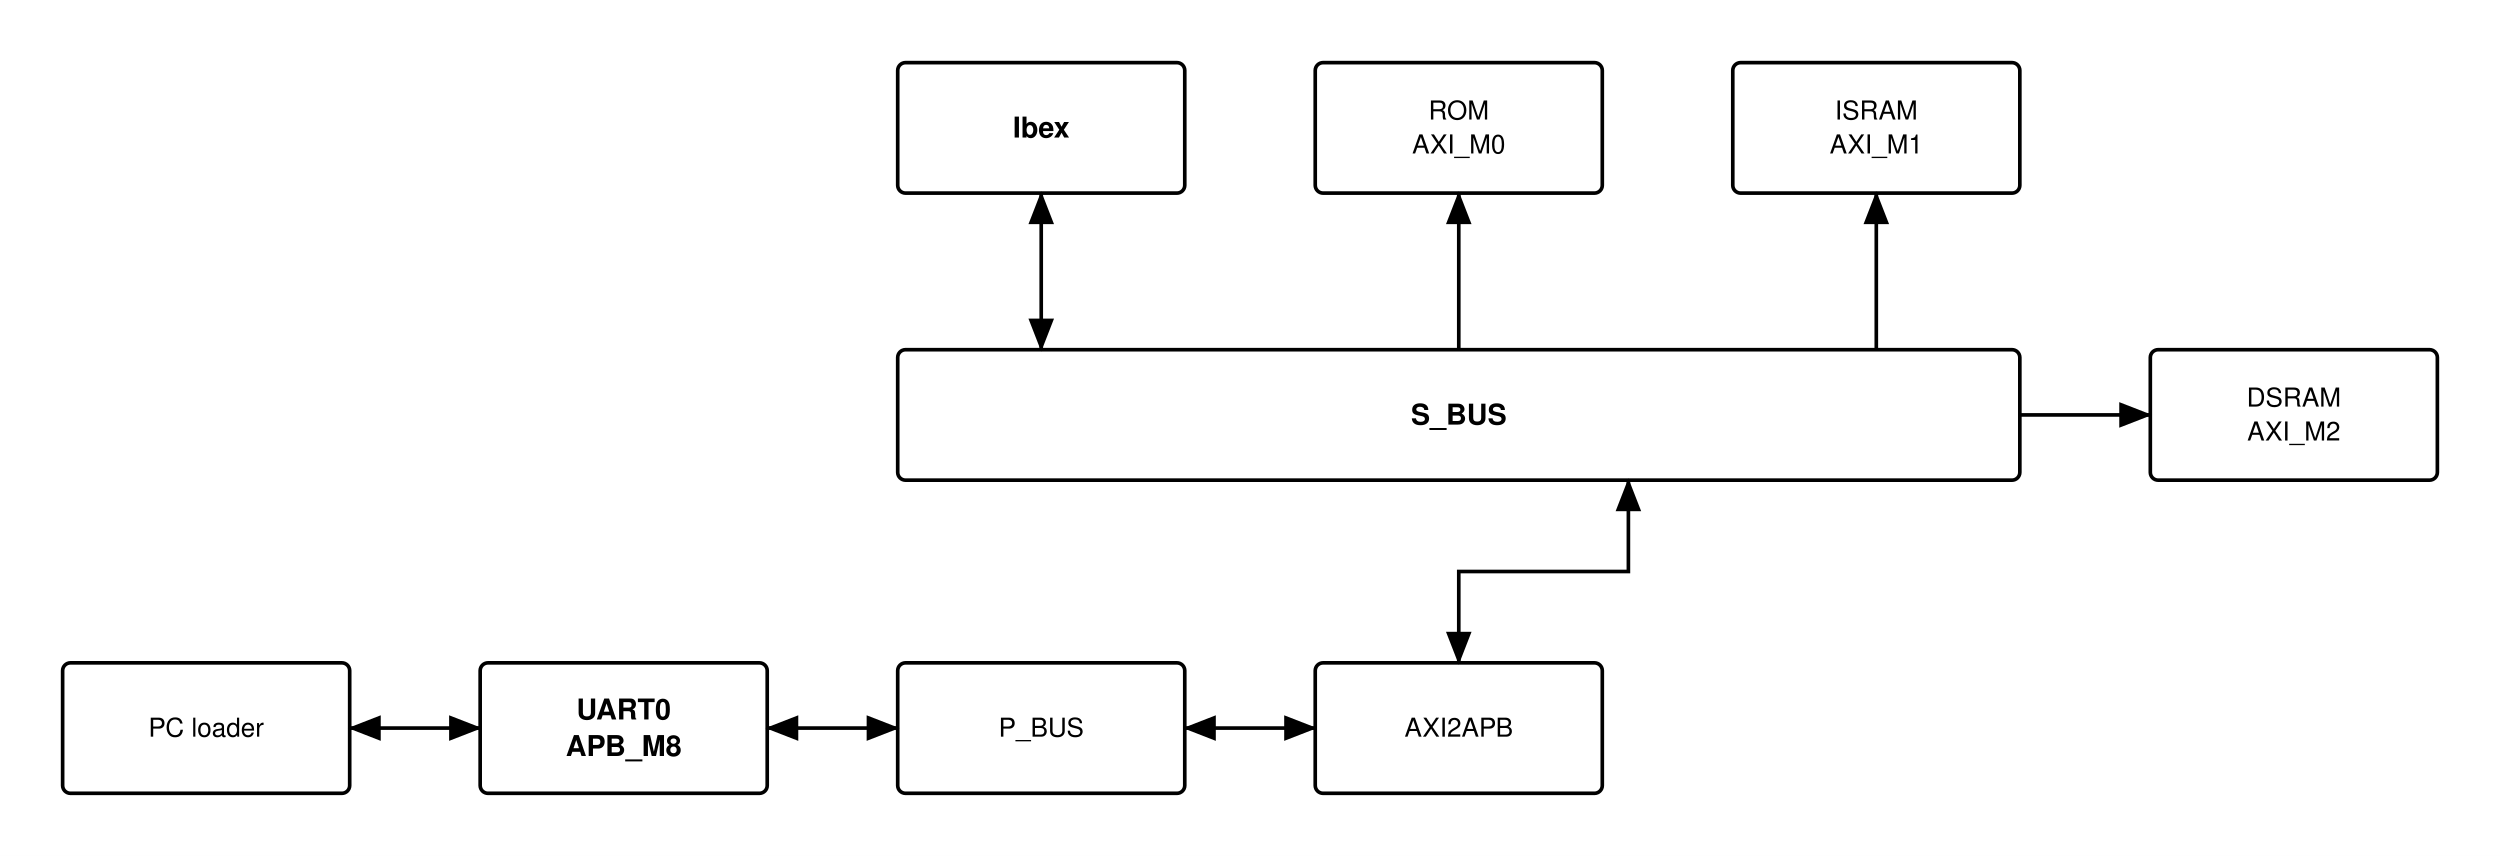
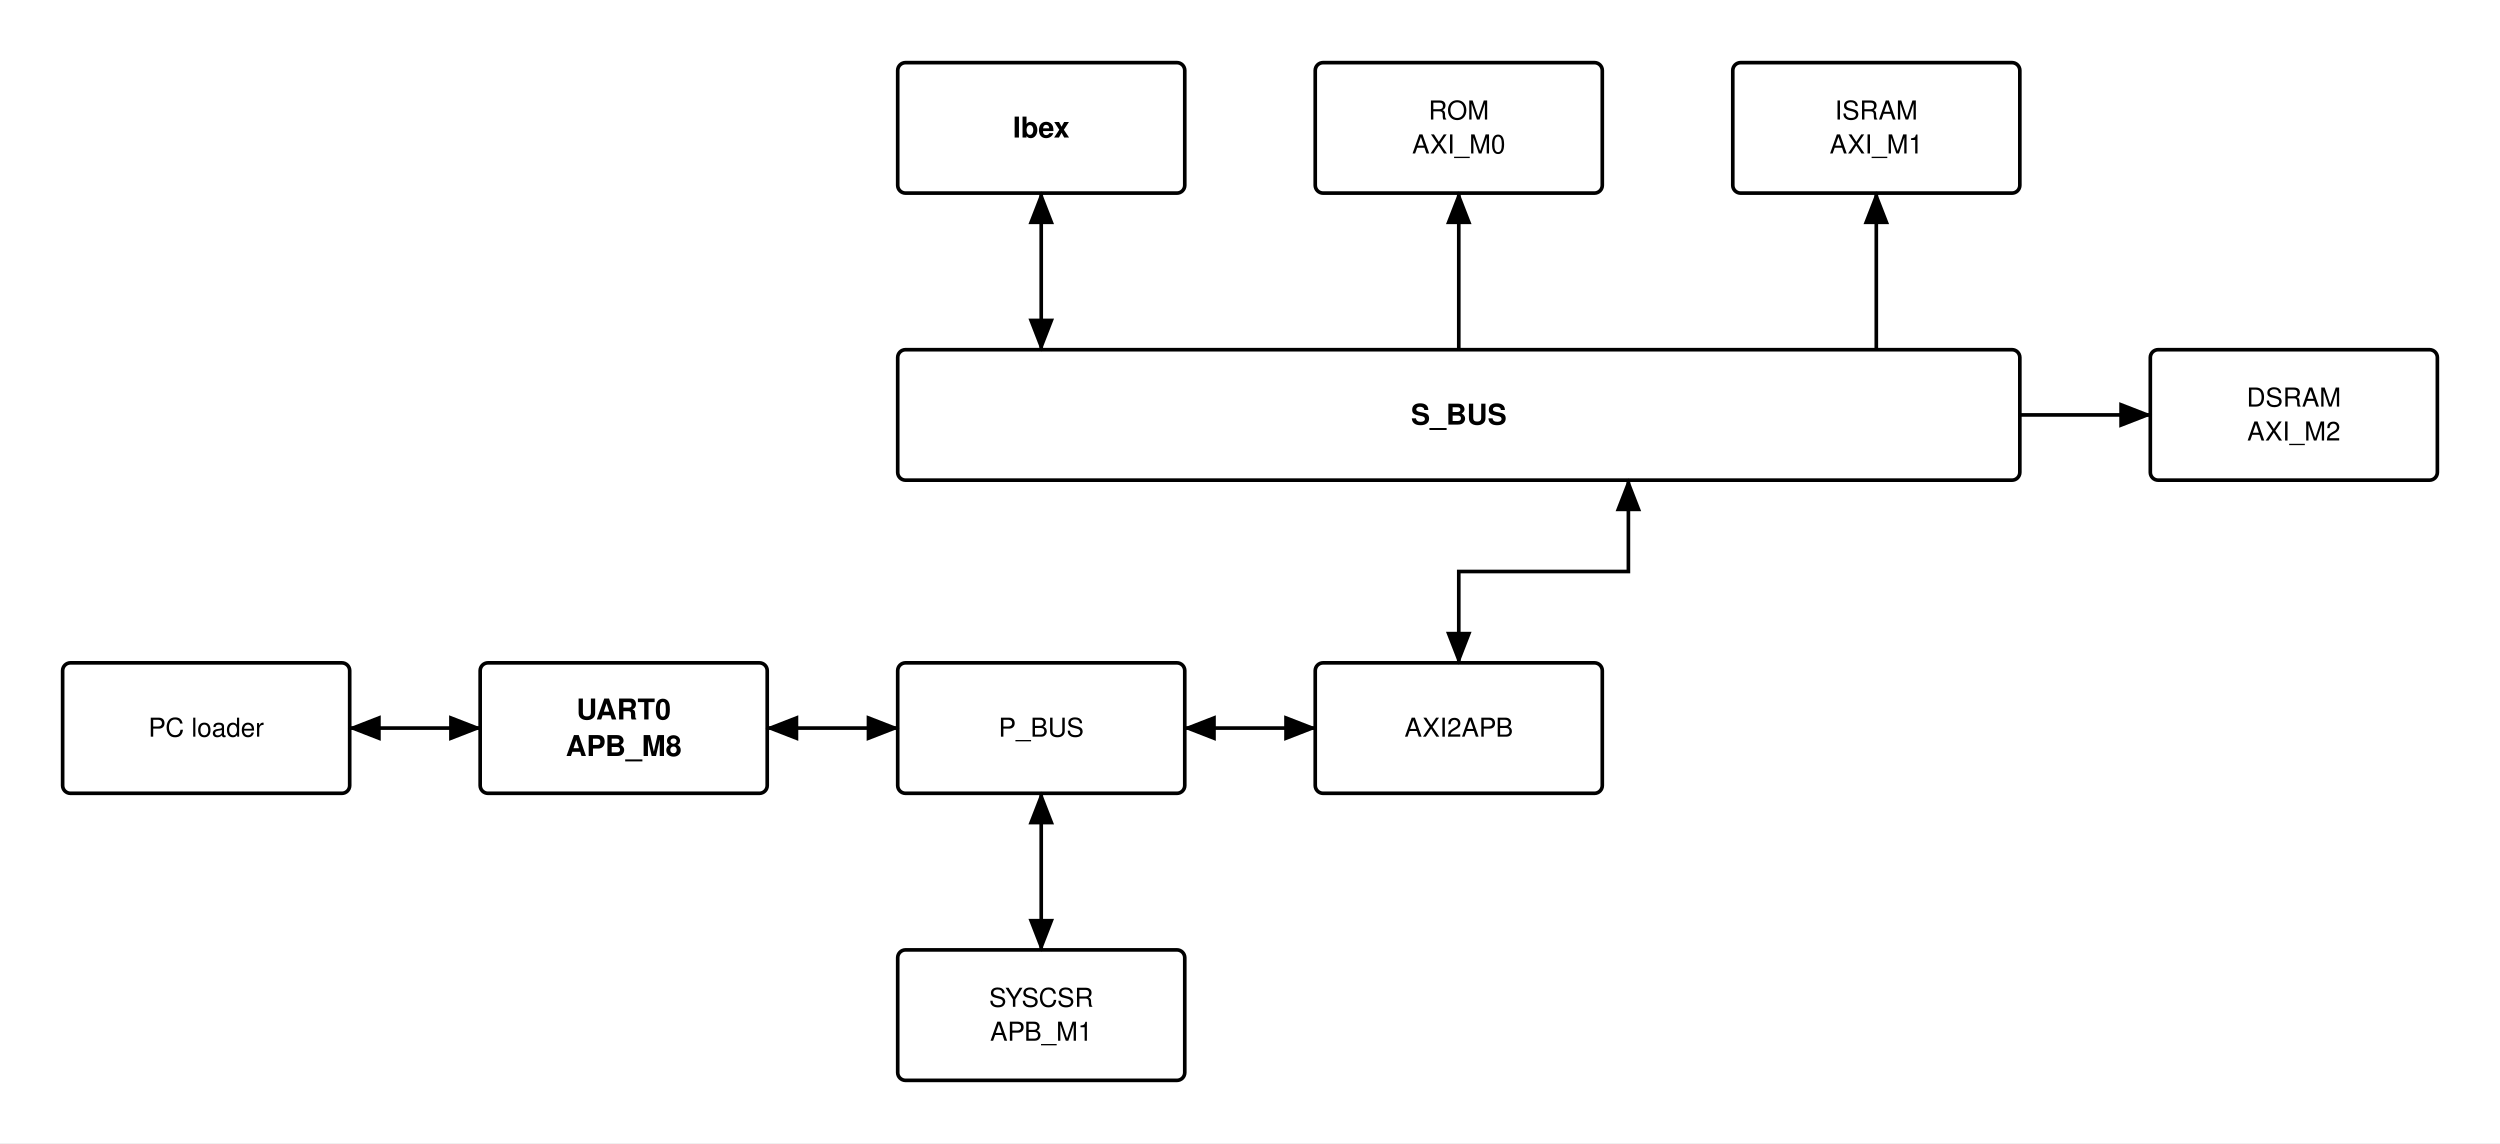
- <svg xmlns="http://www.w3.org/2000/svg" width="958" height="328" viewBox="-14 -4 958 328" font-family="Helvetica,Arial,sans-serif">
+ <svg xmlns="http://www.w3.org/2000/svg" width="958" height="438" viewBox="-14 -4 958 438" font-family="Helvetica,Arial,sans-serif">
  <defs>
    <marker id="ah" markerWidth="9" markerHeight="7" refX="8.5" refY="3.5" orient="auto">
      <polygon points="0 0, 9 3.5, 0 7" fill="#000000" />
    </marker>
    <marker id="ahs" markerWidth="9" markerHeight="7" refX="0.5" refY="3.5" orient="auto">
      <polygon points="9 0, 0 3.5, 9 7" fill="#000000" />
    </marker>
  </defs>
-   <rect x="-14" y="-4" width="958" height="328" fill="#ffffff" />
+   <rect x="-14" y="-4" width="958" height="438" fill="#ffffff" />
  <rect x="10" y="250" width="110" height="50" rx="3" fill="#ffffff" stroke="#000000" stroke-width="1.4" />
  <rect x="170" y="250" width="110" height="50" rx="3" fill="#ffffff" stroke="#000000" stroke-width="1.4" />
  <rect x="330" y="250" width="110" height="50" rx="3" fill="#ffffff" stroke="#000000" stroke-width="1.4" />
  <rect x="490" y="250" width="110" height="50" rx="3" fill="#ffffff" stroke="#000000" stroke-width="1.4" />
+   <rect x="330" y="360" width="110" height="50" rx="3" fill="#ffffff" stroke="#000000" stroke-width="1.4" />
  <rect x="330" y="130" width="430" height="50" rx="3" fill="#ffffff" stroke="#000000" stroke-width="1.4" />
  <rect x="330" y="20" width="110" height="50" rx="3" fill="#ffffff" stroke="#000000" stroke-width="1.4" />
  <rect x="490" y="20" width="110" height="50" rx="3" fill="#ffffff" stroke="#000000" stroke-width="1.4" />
  <rect x="650" y="20" width="110" height="50" rx="3" fill="#ffffff" stroke="#000000" stroke-width="1.4" />
  <rect x="810" y="130" width="110" height="50" rx="3" fill="#ffffff" stroke="#000000" stroke-width="1.4" />
  <polyline points="120.0,275.0 170.0,275.0" fill="none" stroke="#000000" stroke-width="1.4" marker-end="url(#ah)" marker-start="url(#ahs)" />
  <polyline points="280.0,275.0 330.0,275.0" fill="none" stroke="#000000" stroke-width="1.4" marker-end="url(#ah)" marker-start="url(#ahs)" />
  <polyline points="440.0,275.0 490.0,275.0" fill="none" stroke="#000000" stroke-width="1.4" marker-end="url(#ah)" marker-start="url(#ahs)" />
+   <polyline points="385.0,300.0 385.0,360.0" fill="none" stroke="#000000" stroke-width="1.4" marker-end="url(#ah)" marker-start="url(#ahs)" />
  <polyline points="545.0,250.0 545.0,215.0 610.0,215.0 610.0,180.0" fill="none" stroke="#000000" stroke-width="1.4" marker-end="url(#ah)" marker-start="url(#ahs)" />
  <polyline points="385.0,70.0 385.0,130.0" fill="none" stroke="#000000" stroke-width="1.4" marker-end="url(#ah)" marker-start="url(#ahs)" />
  <polyline points="545.0,130.0 545.0,70.0" fill="none" stroke="#000000" stroke-width="1.4" marker-end="url(#ah)" />
  <polyline points="705.0,130.0 705.0,70.0" fill="none" stroke="#000000" stroke-width="1.4" marker-end="url(#ah)" />
  <polyline points="760.0,155.0 810.0,155.0" fill="none" stroke="#000000" stroke-width="1.4" marker-end="url(#ah)" />
  <text x="65.0" y="278.3" font-size="10" text-anchor="middle" fill="#000000">PC loader</text>
  <text x="225.0" y="271.7" font-size="11" text-anchor="middle" fill="#000000" font-weight="bold">UART0</text>
  <text x="225.0" y="285.7" font-size="11" text-anchor="middle" fill="#000000" font-weight="bold">APB_M8</text>
  <text x="385.0" y="278.3" font-size="10" text-anchor="middle" fill="#000000">P_BUS</text>
  <text x="545.0" y="278.3" font-size="10" text-anchor="middle" fill="#000000">AXI2APB</text>
+   <text x="385.0" y="381.8" font-size="10" text-anchor="middle" fill="#000000">SYSCSR</text>
+   <text x="385.0" y="394.8" font-size="10" text-anchor="middle" fill="#000000">APB_M1</text>
  <text x="545.0" y="158.7" font-size="11" text-anchor="middle" fill="#000000" font-weight="bold">S_BUS</text>
  <text x="385.0" y="48.7" font-size="11" text-anchor="middle" fill="#000000" font-weight="bold">Ibex</text>
  <text x="545.0" y="41.8" font-size="10" text-anchor="middle" fill="#000000">ROM</text>
  <text x="545.0" y="54.8" font-size="10" text-anchor="middle" fill="#000000">AXI_M0</text>
  <text x="705.0" y="41.8" font-size="10" text-anchor="middle" fill="#000000">ISRAM</text>
  <text x="705.0" y="54.8" font-size="10" text-anchor="middle" fill="#000000">AXI_M1</text>
  <text x="865.0" y="151.8" font-size="10" text-anchor="middle" fill="#000000">DSRAM</text>
  <text x="865.0" y="164.8" font-size="10" text-anchor="middle" fill="#000000">AXI_M2</text>
</svg>
